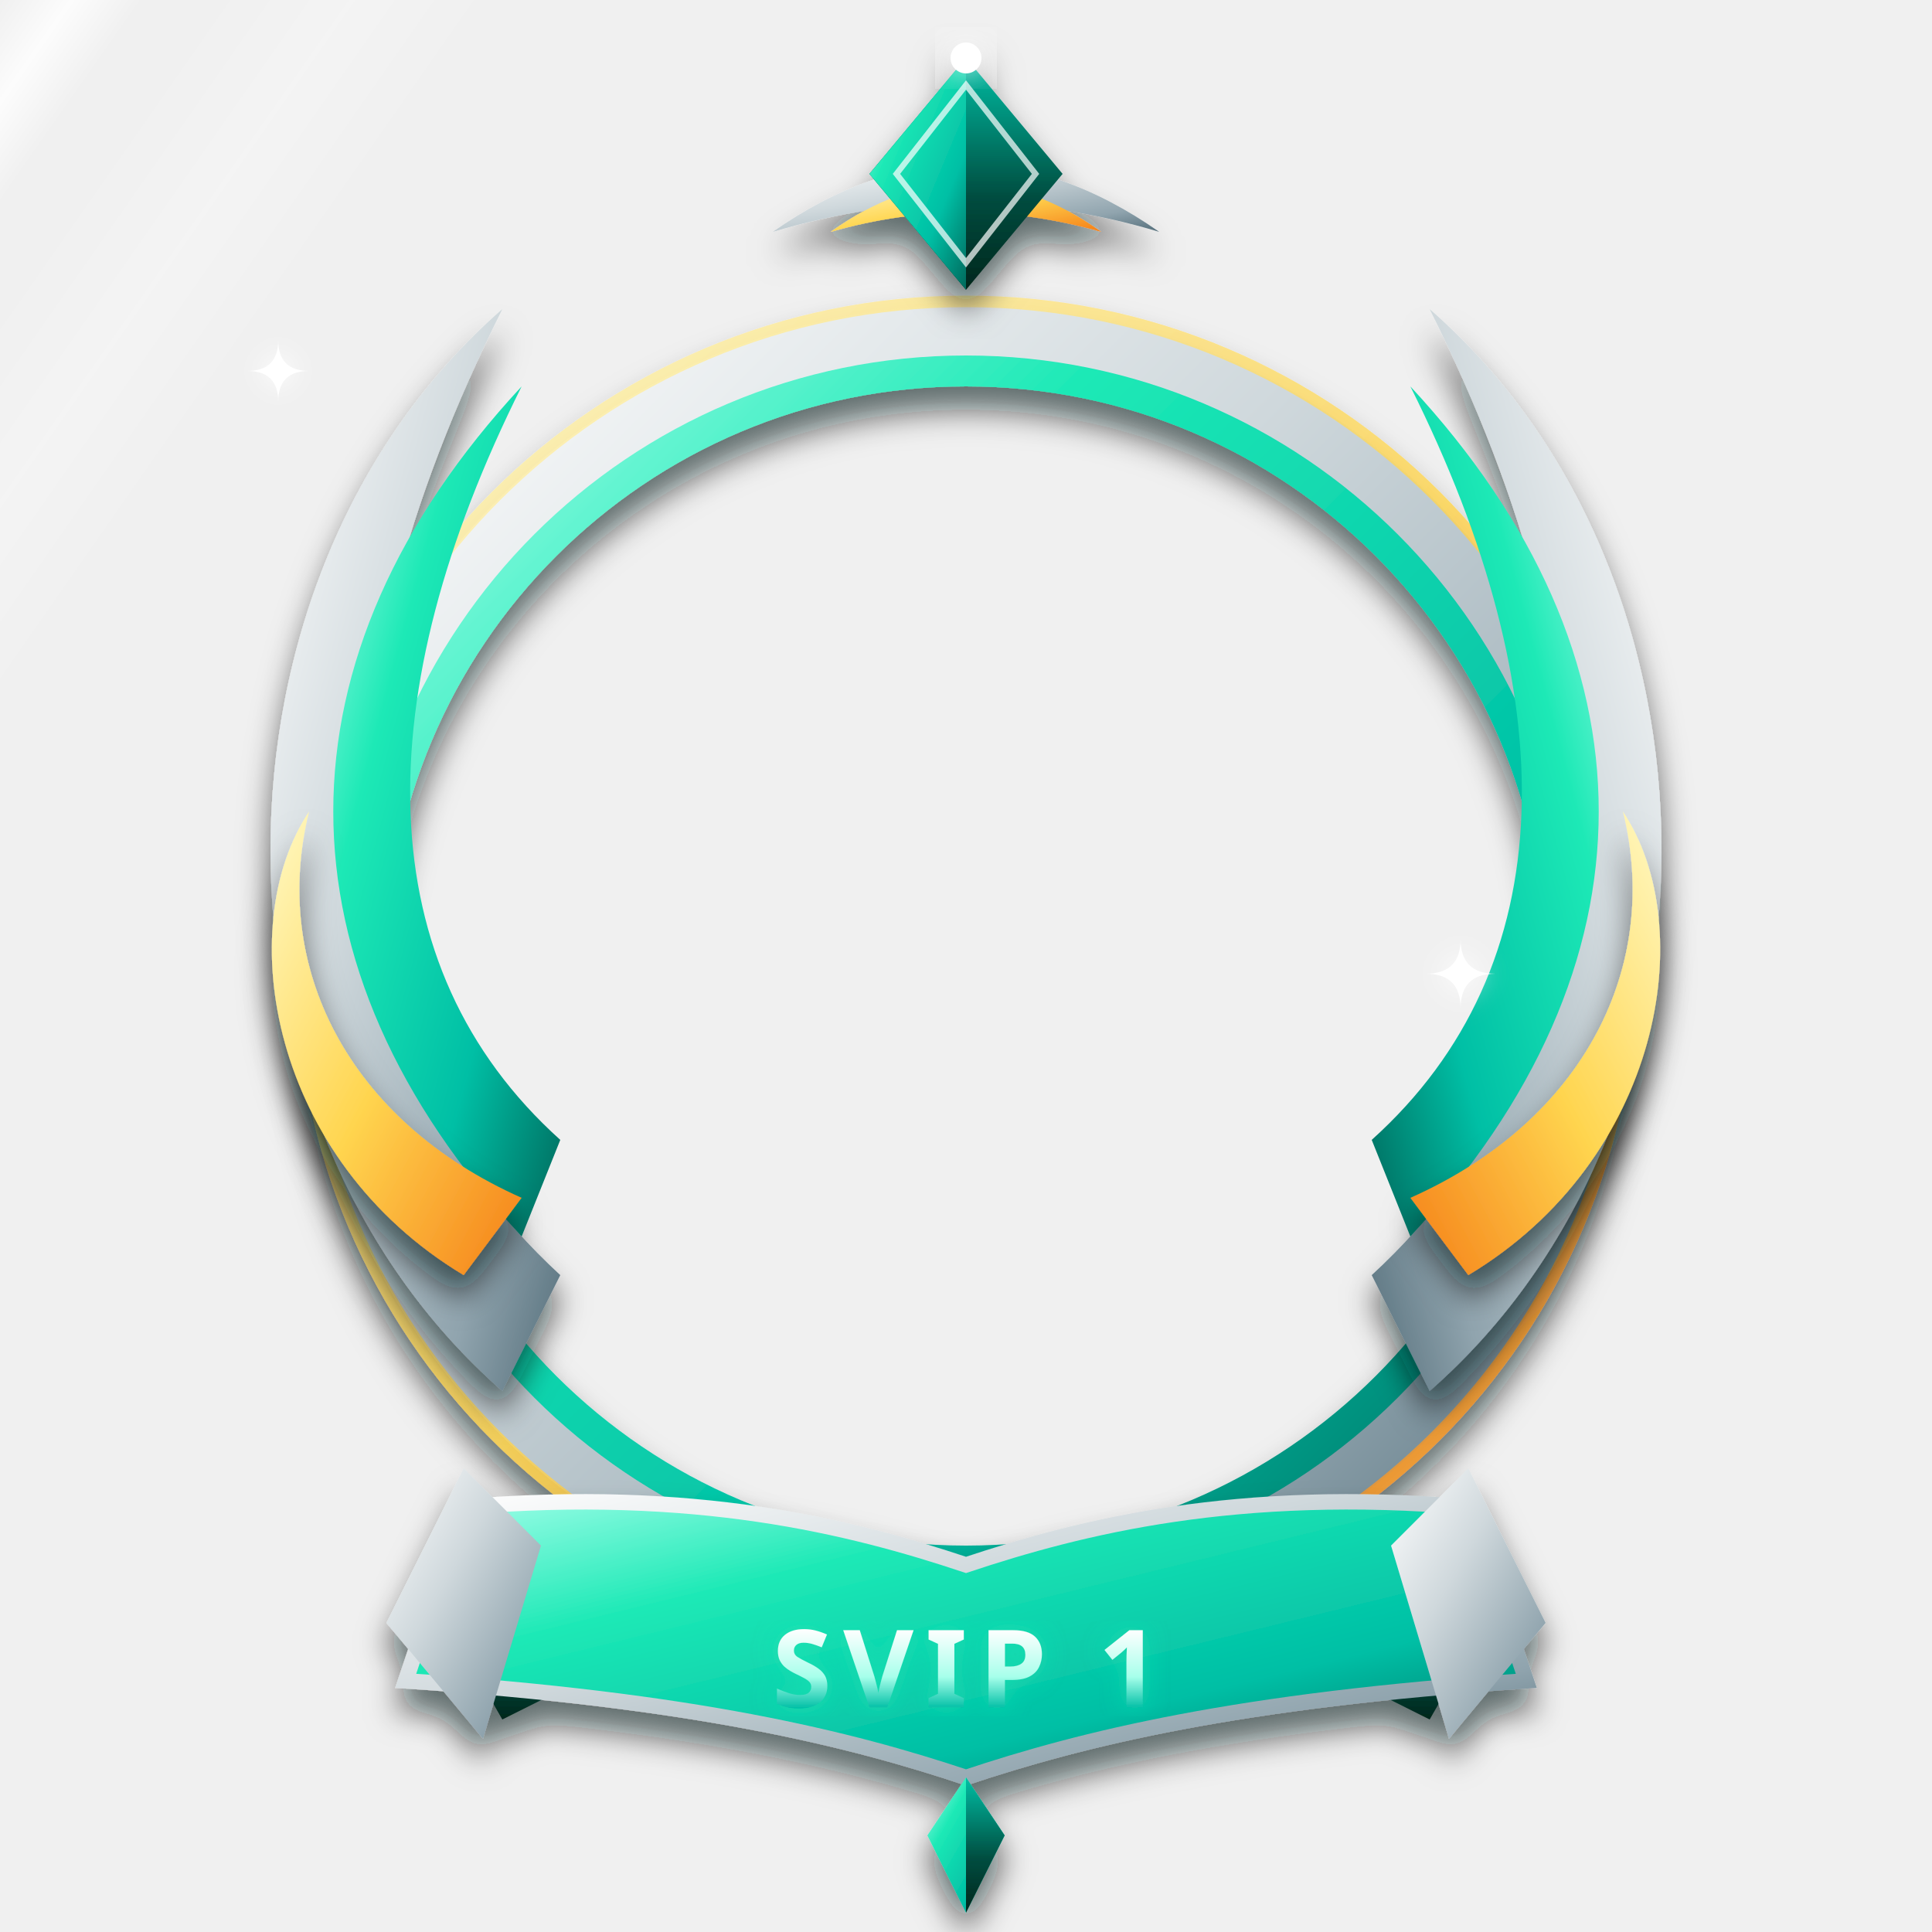
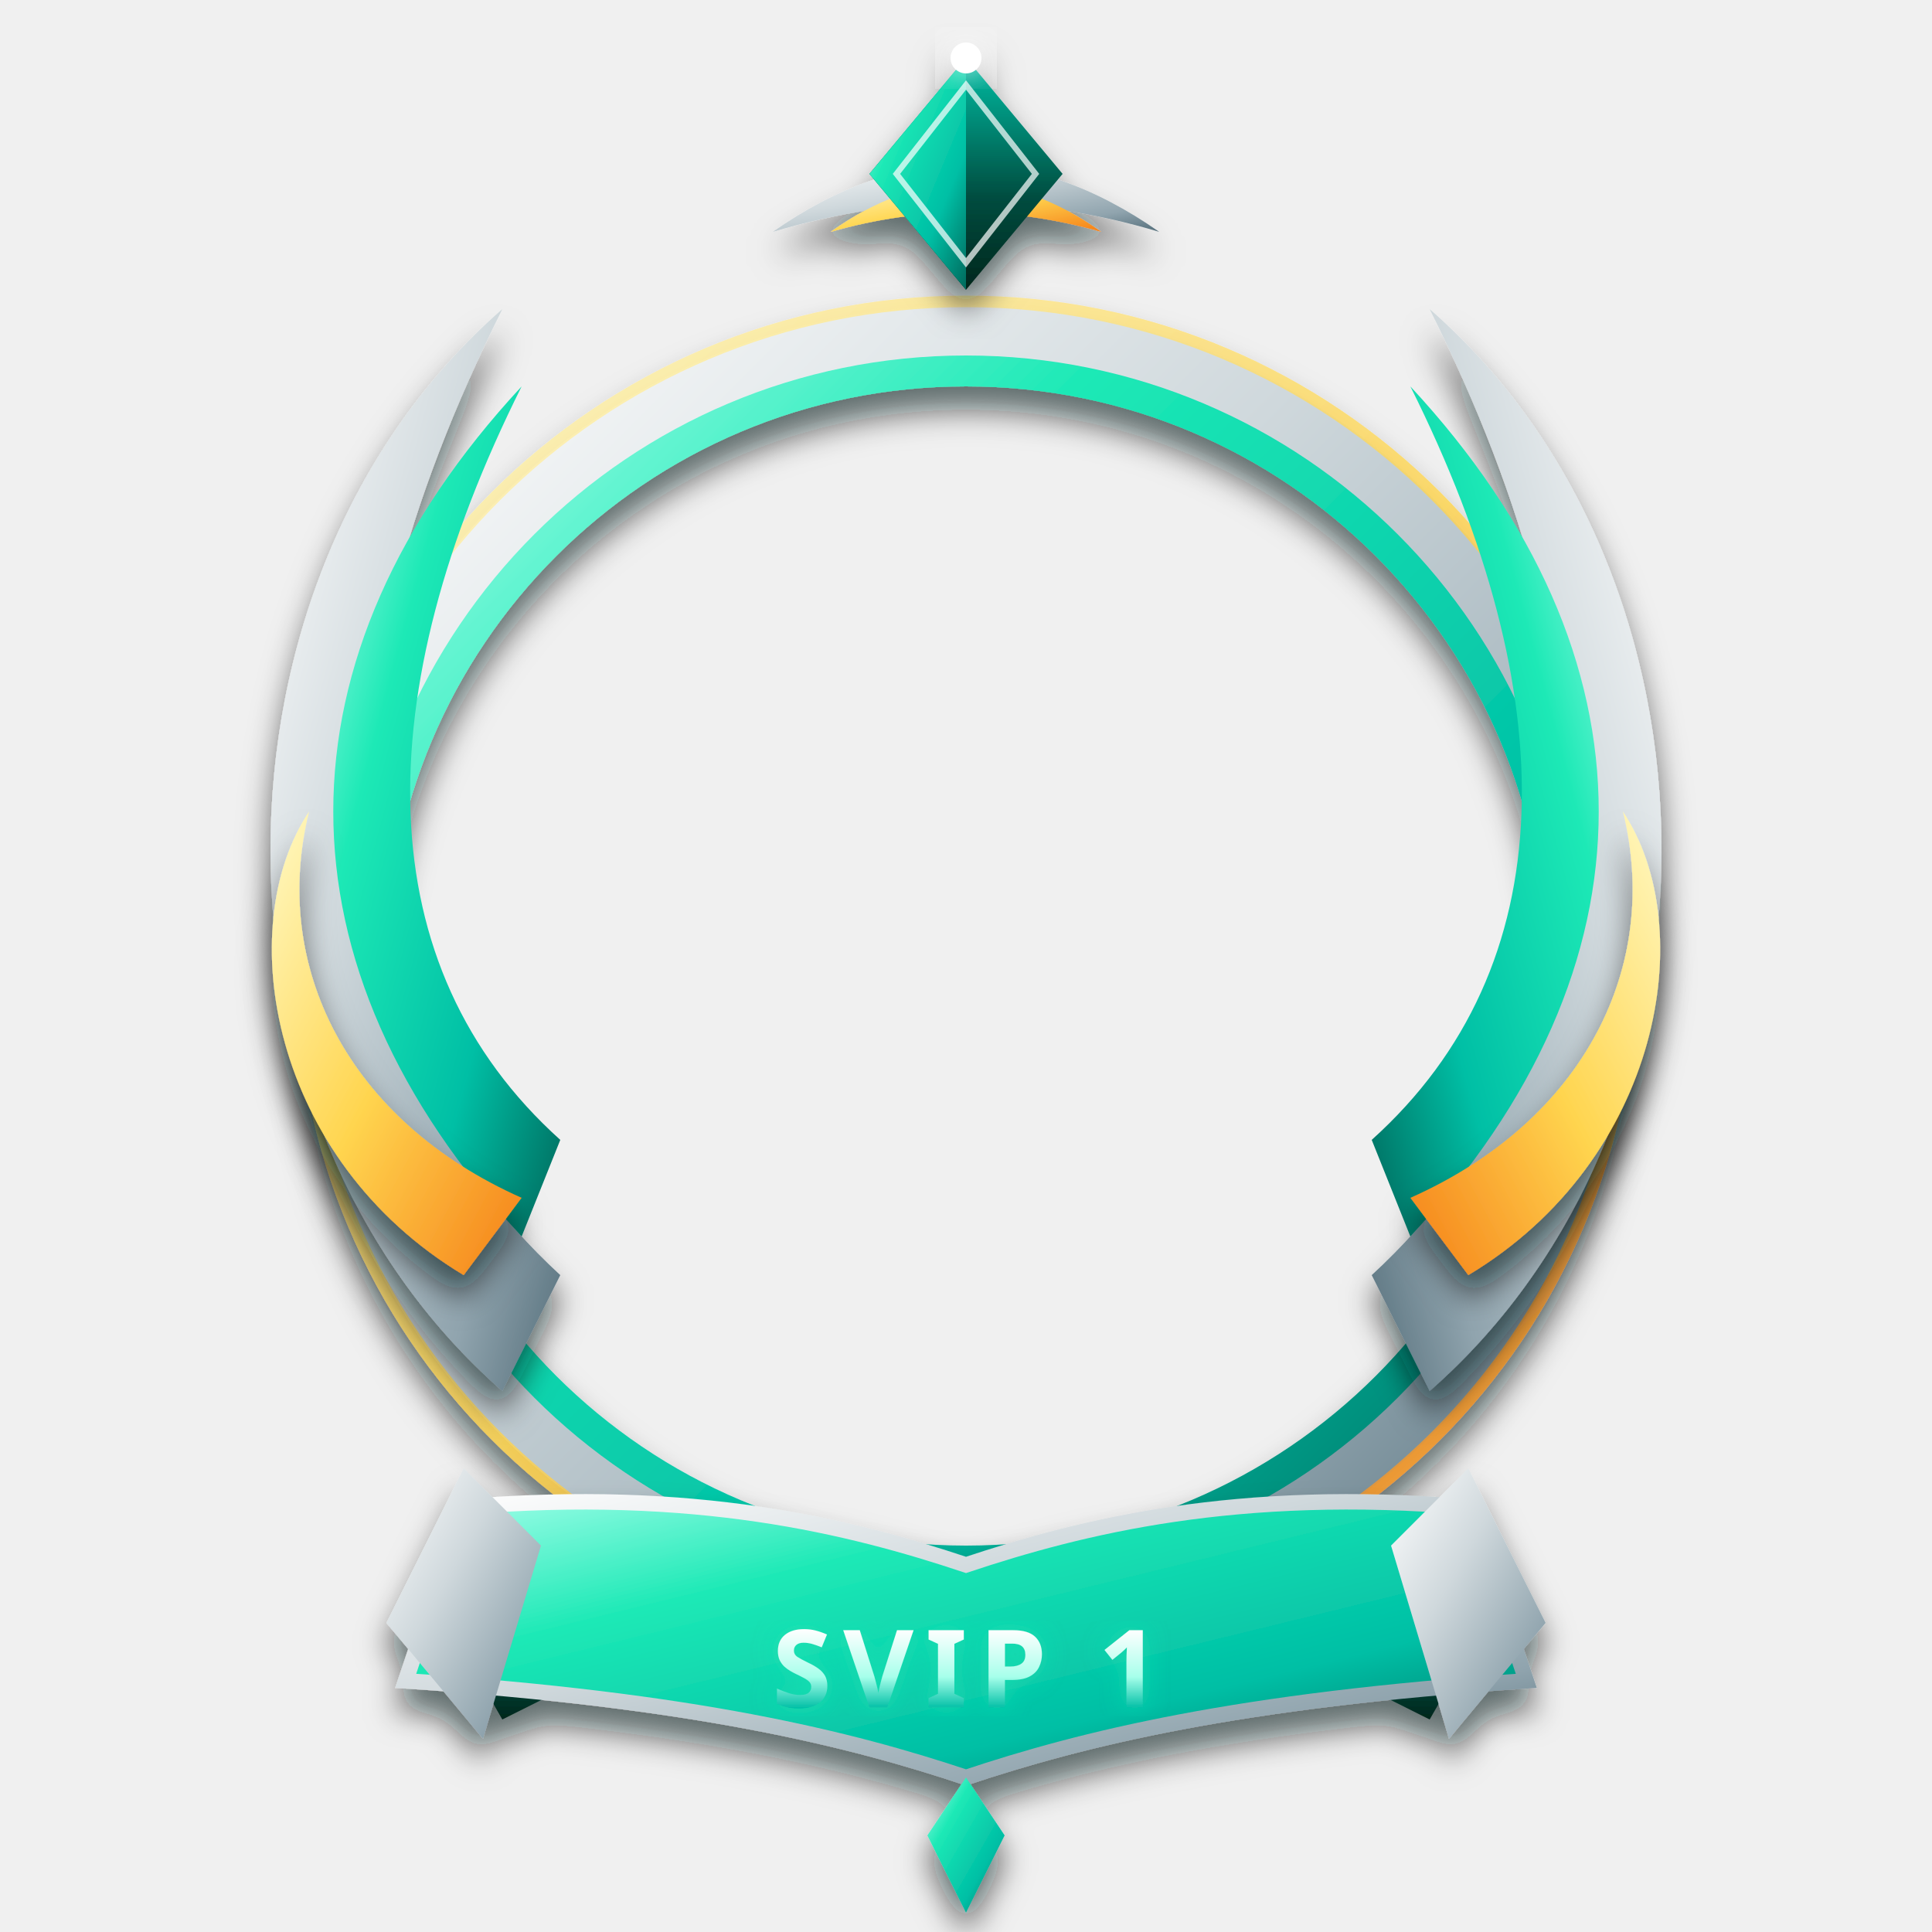
<svg xmlns="http://www.w3.org/2000/svg" viewBox="0 0 500 500" width="100%" height="100%">
  <defs>
    <filter id="crisp-shadow-1" x="-20%" y="-20%" width="140%" height="140%">
      <feDropShadow dx="0" dy="6" stdDeviation="4" flood-color="#001A1A" flood-opacity="0.6" />
    </filter>
    <filter id="glow-1" x="-50%" y="-50%" width="200%" height="200%">
      <feGaussianBlur stdDeviation="4" result="blur" />
      <feComposite in="SourceGraphic" in2="blur" operator="over" />
    </filter>
    <filter id="text-shadow-1">
      <feDropShadow dx="0" dy="3" stdDeviation="1" flood-color="#003333" flood-opacity="0.9" />
      <feDropShadow dx="0" dy="0" stdDeviation="3" flood-color="#1DE9B6" flood-opacity="0.6" />
    </filter>
-     <linearGradient id="teal-bright" x1="0%" y1="0%" x2="100%" y2="100%">
+     <linearGradient id="teal-bright-1" x1="0%" y1="0%" x2="100%" y2="100%">
      <stop offset="0%" stop-color="#A7FFEB" />
      <stop offset="30%" stop-color="#1DE9B6" />
      <stop offset="70%" stop-color="#00BFA5" />
      <stop offset="100%" stop-color="#00695C" />
    </linearGradient>
-     <linearGradient id="teal-dark" x1="0%" y1="0%" x2="0%" y2="100%">
+     <linearGradient id="teal-dark-1" x1="0%" y1="0%" x2="0%" y2="100%">
      <stop offset="0%" stop-color="#00BFA5" />
      <stop offset="60%" stop-color="#004D40" />
      <stop offset="100%" stop-color="#00261C" />
    </linearGradient>
-     <linearGradient id="silver-vip" x1="0%" y1="0%" x2="100%" y2="100%">
+     <linearGradient id="silver-vip-1" x1="0%" y1="0%" x2="100%" y2="100%">
      <stop offset="0%" stop-color="#FFFFFF" />
      <stop offset="40%" stop-color="#CFD8DC" />
      <stop offset="80%" stop-color="#90A4AE" />
      <stop offset="100%" stop-color="#546E7A" />
    </linearGradient>
-     <linearGradient id="gold-light" x1="0%" y1="0%" x2="100%" y2="100%">
+     <linearGradient id="gold-light-1" x1="0%" y1="0%" x2="100%" y2="100%">
      <stop offset="0%" stop-color="#FFF9C4" />
      <stop offset="50%" stop-color="#FFD54F" />
      <stop offset="100%" stop-color="#F57F17" />
    </linearGradient>
    <linearGradient id="text-grad-1" x1="0%" y1="0%" x2="0%" y2="100%">
      <stop offset="0%" stop-color="#FFFFFF" />
      <stop offset="60%" stop-color="#A7FFEB" />
      <stop offset="100%" stop-color="#00BFA5" />
    </linearGradient>
-     <mask id="frame-mask-1">
-       <rect x="0" y="0" width="500" height="500" fill="#FFFFFF" />
+     <mask id="perfect-mask-1">
+       <circle cx="250" cy="250" r="162" fill="none" stroke="#FFFFFF" stroke-width="18" />
+       <circle cx="250" cy="250" r="154" fill="none" stroke="#FFFFFF" stroke-width="8" />
+       <circle cx="250" cy="250" r="172" fill="none" stroke="#FFFFFF" stroke-width="3" />
+       <g id="mask-wings-1">
+         <path d="M 130,360 C 50,290 50,150 130,80 C 80,180 80,270 145,330 Z" fill="#FFFFFF" />
+         <path d="M 135,320 C 70,250 70,170 135,100 C 95,180 95,250 145,295 Z" fill="#FFFFFF" />
+         <path d="M 120,330 C 70,300 60,240 80,210 C 70,250 90,290 135,310 Z" fill="#FFFFFF" />
+       </g>
+       <use href="#mask-wings-1" />
+       <use href="#mask-wings-1" transform="translate(500, 0) scale(-1, 1)" />
+       <path d="M 200,60 Q 250,25 300,60 Q 250,45 200,60 Z" fill="#FFFFFF" />
+       <path d="M 215,60 Q 250,35 285,60 Q 250,50 215,60 Z" fill="#FFFFFF" />
+       <polygon points="250,15 275,45 250,75 225,45" fill="#FFFFFF" />
+       <path d="M 110,410 L 130,445 L 160,430 Z" fill="#FFFFFF" />
+       <path d="M 390,410 L 370,445 L 340,430 Z" fill="#FFFFFF" />
+       <path d="M 120,390 C 180,385 220,395 250,405 C 280,395 320,385 380,390 L 395,435 C 320,440 280,450 250,460 C 220,450 180,440 105,435 Z" fill="#FFFFFF" />
+       <path d="M 120,380 L 140,400 L 125,450 L 100,420 Z" fill="#FFFFFF" />
+       <path d="M 380,380 L 360,400 L 375,450 L 400,420 Z" fill="#FFFFFF" />
+       <polygon points="250,460 240,475 250,495 260,475" fill="#FFFFFF" />
+       <text x="250" y="432" dominant-baseline="middle" font-family="'Arial Black', Impact, sans-serif" font-weight="900" font-size="28" fill="#FFFFFF" text-anchor="middle" letter-spacing="3">SVIP 1</text>
    </mask>
    <g id="sleek-wing">
-       <path d="M 130,360 C 50,290 50,150 130,80 C 80,180 80,270 145,330 Z" fill="url(#silver-vip)" filter="url(#crisp-shadow-1)" />
-       <path d="M 135,320 C 70,250 70,170 135,100 C 95,180 95,250 145,295 Z" fill="url(#teal-bright)" />
-       <path d="M 120,330 C 70,300 60,240 80,210 C 70,250 90,290 135,310 Z" fill="url(#gold-light)" filter="url(#crisp-shadow-1)" />
-     </g>
-     <g id="sparkle-1">
-       <path d="M0,-10 Q0,0 10,0 Q0,0 0,10 Q0,0 -10,0 Q0,0 0,-10 Z" fill="#FFFFFF" filter="url(#glow-1)" />
+       <path d="M 130,360 C 50,290 50,150 130,80 C 80,180 80,270 145,330 Z" fill="url(#silver-vip-1)" filter="url(#crisp-shadow-1)" />
+       <path d="M 135,320 C 70,250 70,170 135,100 C 95,180 95,250 145,295 Z" fill="url(#teal-bright-1)" />
+       <path d="M 120,330 C 70,300 60,240 80,210 C 70,250 90,290 135,310 Z" fill="url(#gold-light-1)" filter="url(#crisp-shadow-1)" />
    </g>
  </defs>
  <g filter="url(#crisp-shadow-1)">
-     <circle cx="250" cy="250" r="162" fill="none" stroke="url(#silver-vip)" stroke-width="18" />
-     <circle cx="250" cy="250" r="154" fill="none" stroke="url(#teal-bright)" stroke-width="8" />
-     <circle cx="250" cy="250" r="172" fill="none" stroke="url(#gold-light)" stroke-width="3" opacity="0.8" />
+     <circle cx="250" cy="250" r="162" fill="none" stroke="url(#silver-vip-1)" stroke-width="18" />
+     <circle cx="250" cy="250" r="154" fill="none" stroke="url(#teal-bright-1)" stroke-width="8" />
+     <circle cx="250" cy="250" r="172" fill="none" stroke="url(#gold-light-1)" stroke-width="3" opacity="0.8" />
  </g>
-   <g>
-     <use href="#sleek-wing" x="0" y="0" />
-     <use href="#sleek-wing" x="0" y="0" transform="translate(500, 0) scale(-1, 1)" />
-   </g>
+   <use href="#sleek-wing" x="0" y="0" />
+   <use href="#sleek-wing" x="0" y="0" transform="translate(500, 0) scale(-1, 1)" />
  <g filter="url(#crisp-shadow-1)">
-     <path d="M 200,60 Q 250,25 300,60 Q 250,45 200,60 Z" fill="url(#silver-vip)" />
-     <path d="M 215,60 Q 250,35 285,60 Q 250,50 215,60 Z" fill="url(#gold-light)" />
-     <polygon points="250,15 275,45 250,75 225,45" fill="url(#teal-dark)" />
-     <polygon points="250,15 250,75 225,45" fill="url(#teal-bright)" />
+     <path d="M 200,60 Q 250,25 300,60 Q 250,45 200,60 Z" fill="url(#silver-vip-1)" />
+     <path d="M 215,60 Q 250,35 285,60 Q 250,50 215,60 Z" fill="url(#gold-light-1)" />
+     <polygon points="250,15 275,45 250,75 225,45" fill="url(#teal-dark-1)" />
+     <polygon points="250,15 250,75 225,45" fill="url(#teal-bright-1)" />
    <polygon points="250,22 268,45 250,68 232,45" fill="none" stroke="#FFFFFF" stroke-width="1.5" opacity="0.7" />
    <circle cx="250" cy="15" r="4" fill="#FFFFFF" filter="url(#glow-1)">
      <animate attributeName="opacity" values="0.5; 1; 0.5" dur="2s" repeatCount="indefinite" />
    </circle>
  </g>
  <g filter="url(#crisp-shadow-1)">
-     <path d="M 110,410 L 130,445 L 160,430 Z" fill="url(#teal-dark)" />
-     <path d="M 390,410 L 370,445 L 340,430 Z" fill="url(#teal-dark)" />
-     <path d="M 120,390 C 180,385 220,395 250,405 C 280,395 320,385 380,390 L 395,435 C 320,440 280,450 250,460 C 220,450 180,440 105,435 Z" fill="url(#teal-bright)" />
-     <path d="M 120,390 C 180,385 220,395 250,405 C 280,395 320,385 380,390 L 395,435 C 320,440 280,450 250,460 C 220,450 180,440 105,435 Z" fill="none" stroke="url(#silver-vip)" stroke-width="4" />
-     <path d="M 120,380 L 140,400 L 125,450 L 100,420 Z" fill="url(#silver-vip)" />
-     <path d="M 380,380 L 360,400 L 375,450 L 400,420 Z" fill="url(#silver-vip)" />
-     <polygon points="250,460 240,475 250,495 260,475" fill="url(#teal-bright)" />
-     <polygon points="250,460 250,495 260,475" fill="url(#teal-dark)" />
+     <path d="M 110,410 L 130,445 L 160,430 Z" fill="url(#teal-dark-1)" />
+     <path d="M 390,410 L 370,445 L 340,430 Z" fill="url(#teal-dark-1)" />
+     <path d="M 120,390 C 180,385 220,395 250,405 C 280,395 320,385 380,390 L 395,435 C 320,440 280,450 250,460 C 220,450 180,440 105,435 Z" fill="url(#teal-bright-1)" />
+     <path d="M 120,390 C 180,385 220,395 250,405 C 280,395 320,385 380,390 L 395,435 C 320,440 280,450 250,460 C 220,450 180,440 105,435 Z" fill="none" stroke="url(#silver-vip-1)" stroke-width="4" />
+     <path d="M 120,380 L 140,400 L 125,450 L 100,420 Z" fill="url(#silver-vip-1)" />
+     <path d="M 380,380 L 360,400 L 375,450 L 400,420 Z" fill="url(#silver-vip-1)" />
+     <polygon points="250,460 240,475 250,495 260,475" fill="url(#teal-bright-1)" />
  </g>
  <text x="250" y="432" dominant-baseline="middle" font-family="'Arial Black', Impact, sans-serif" font-weight="900" font-size="28" fill="url(#text-grad-1)" text-anchor="middle" letter-spacing="3" filter="url(#text-shadow-1)">SVIP 1</text>
-   <use href="#sparkle-1" x="90" y="120" transform="scale(0.8)">
-     <animate attributeName="opacity" values="0.2; 1; 0.2" dur="1.5s" repeatCount="indefinite" />
-   </use>
-   <use href="#sparkle-1" x="420" y="280" transform="scale(0.9)">
-     <animate attributeName="opacity" values="0.2; 1; 0.2" dur="2s" repeatCount="indefinite" />
-   </use>
-   <g mask="url(#frame-mask-1)">
+   <g mask="url(#perfect-mask-1)">
    <g>
      <animateTransform attributeName="transform" type="translate" values="-200 -100; 700 300" dur="3s" repeatCount="indefinite" />
      <linearGradient id="shine-sweep-1" x1="0%" y1="0%" x2="100%" y2="0%">
        <stop offset="0%" stop-color="#FFFFFF" stop-opacity="0" />
-         <stop offset="50%" stop-color="#FFFFFF" stop-opacity="0.8" />
+         <stop offset="50%" stop-color="#FFFFFF" stop-opacity="0.9" />
        <stop offset="100%" stop-color="#FFFFFF" stop-opacity="0" />
      </linearGradient>
      <rect x="0" y="-400" width="30" height="1200" fill="url(#shine-sweep-1)" transform="rotate(35)" />
-       <rect x="45" y="-400" width="60" height="1200" fill="url(#shine-sweep-1)" transform="rotate(35)" opacity="0.3" />
+       <rect x="45" y="-400" width="60" height="1200" fill="url(#shine-sweep-1)" transform="rotate(35)" opacity="0.5" />
    </g>
  </g>
</svg>
